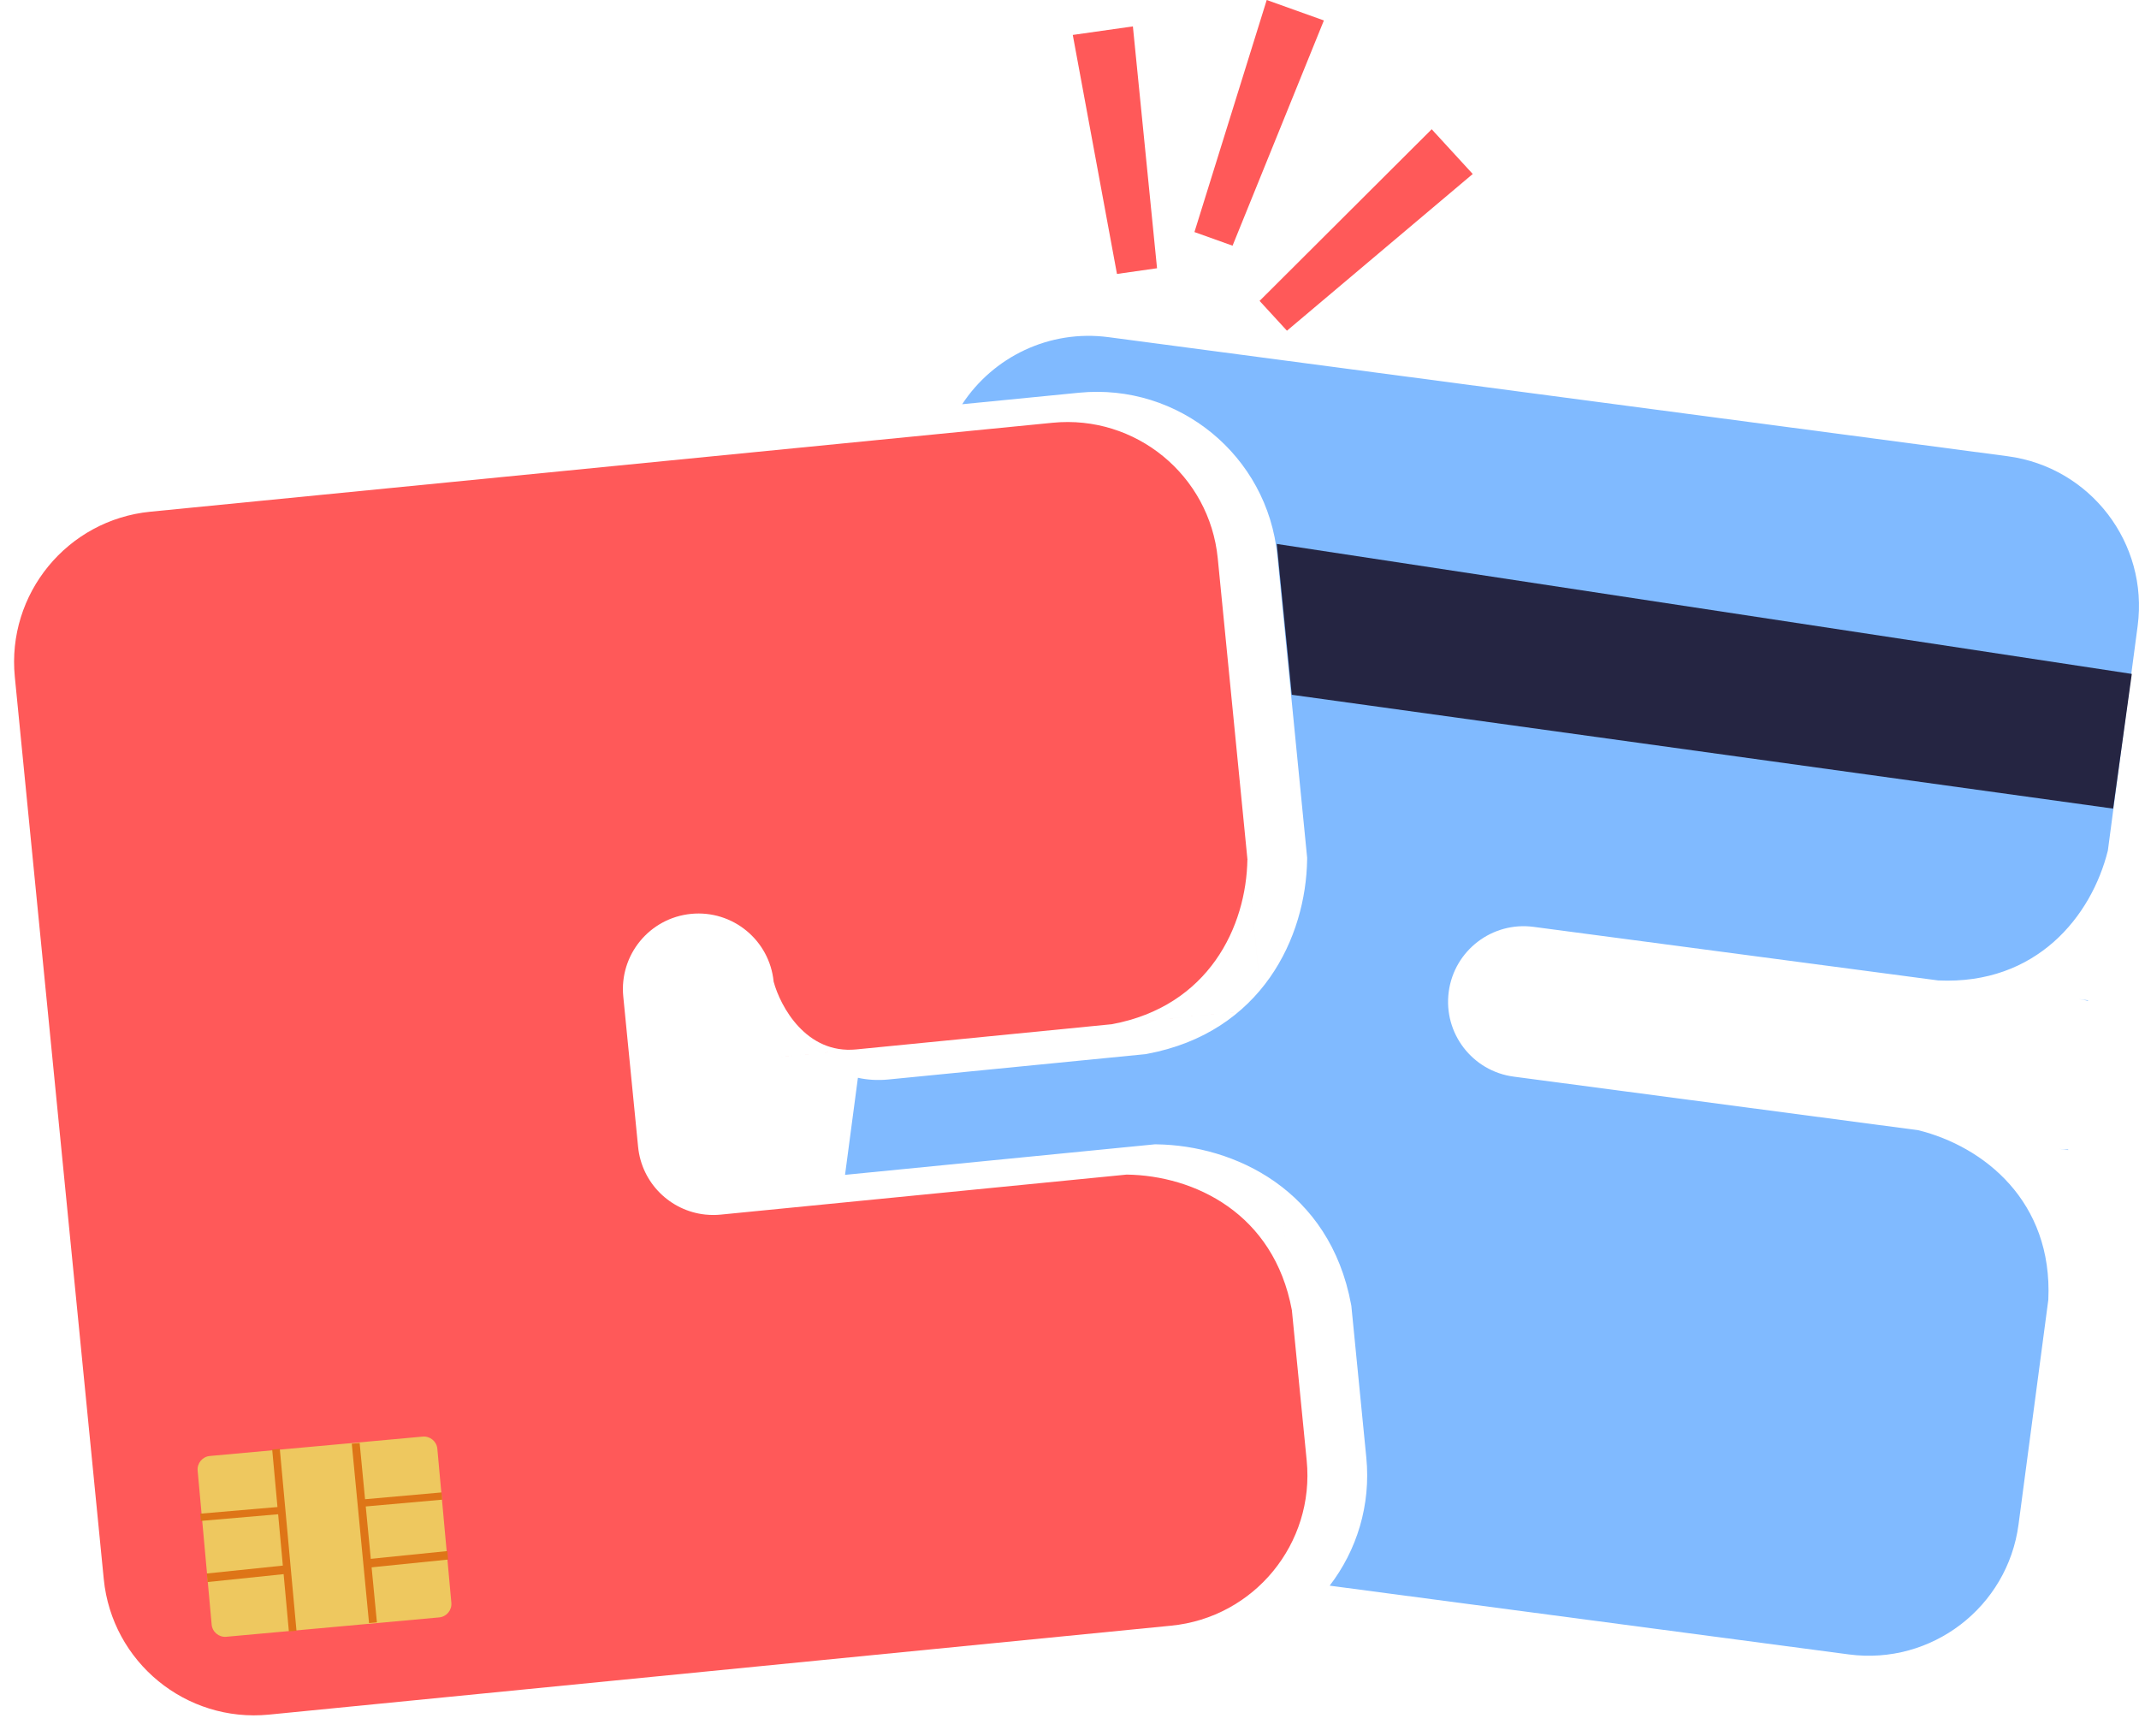
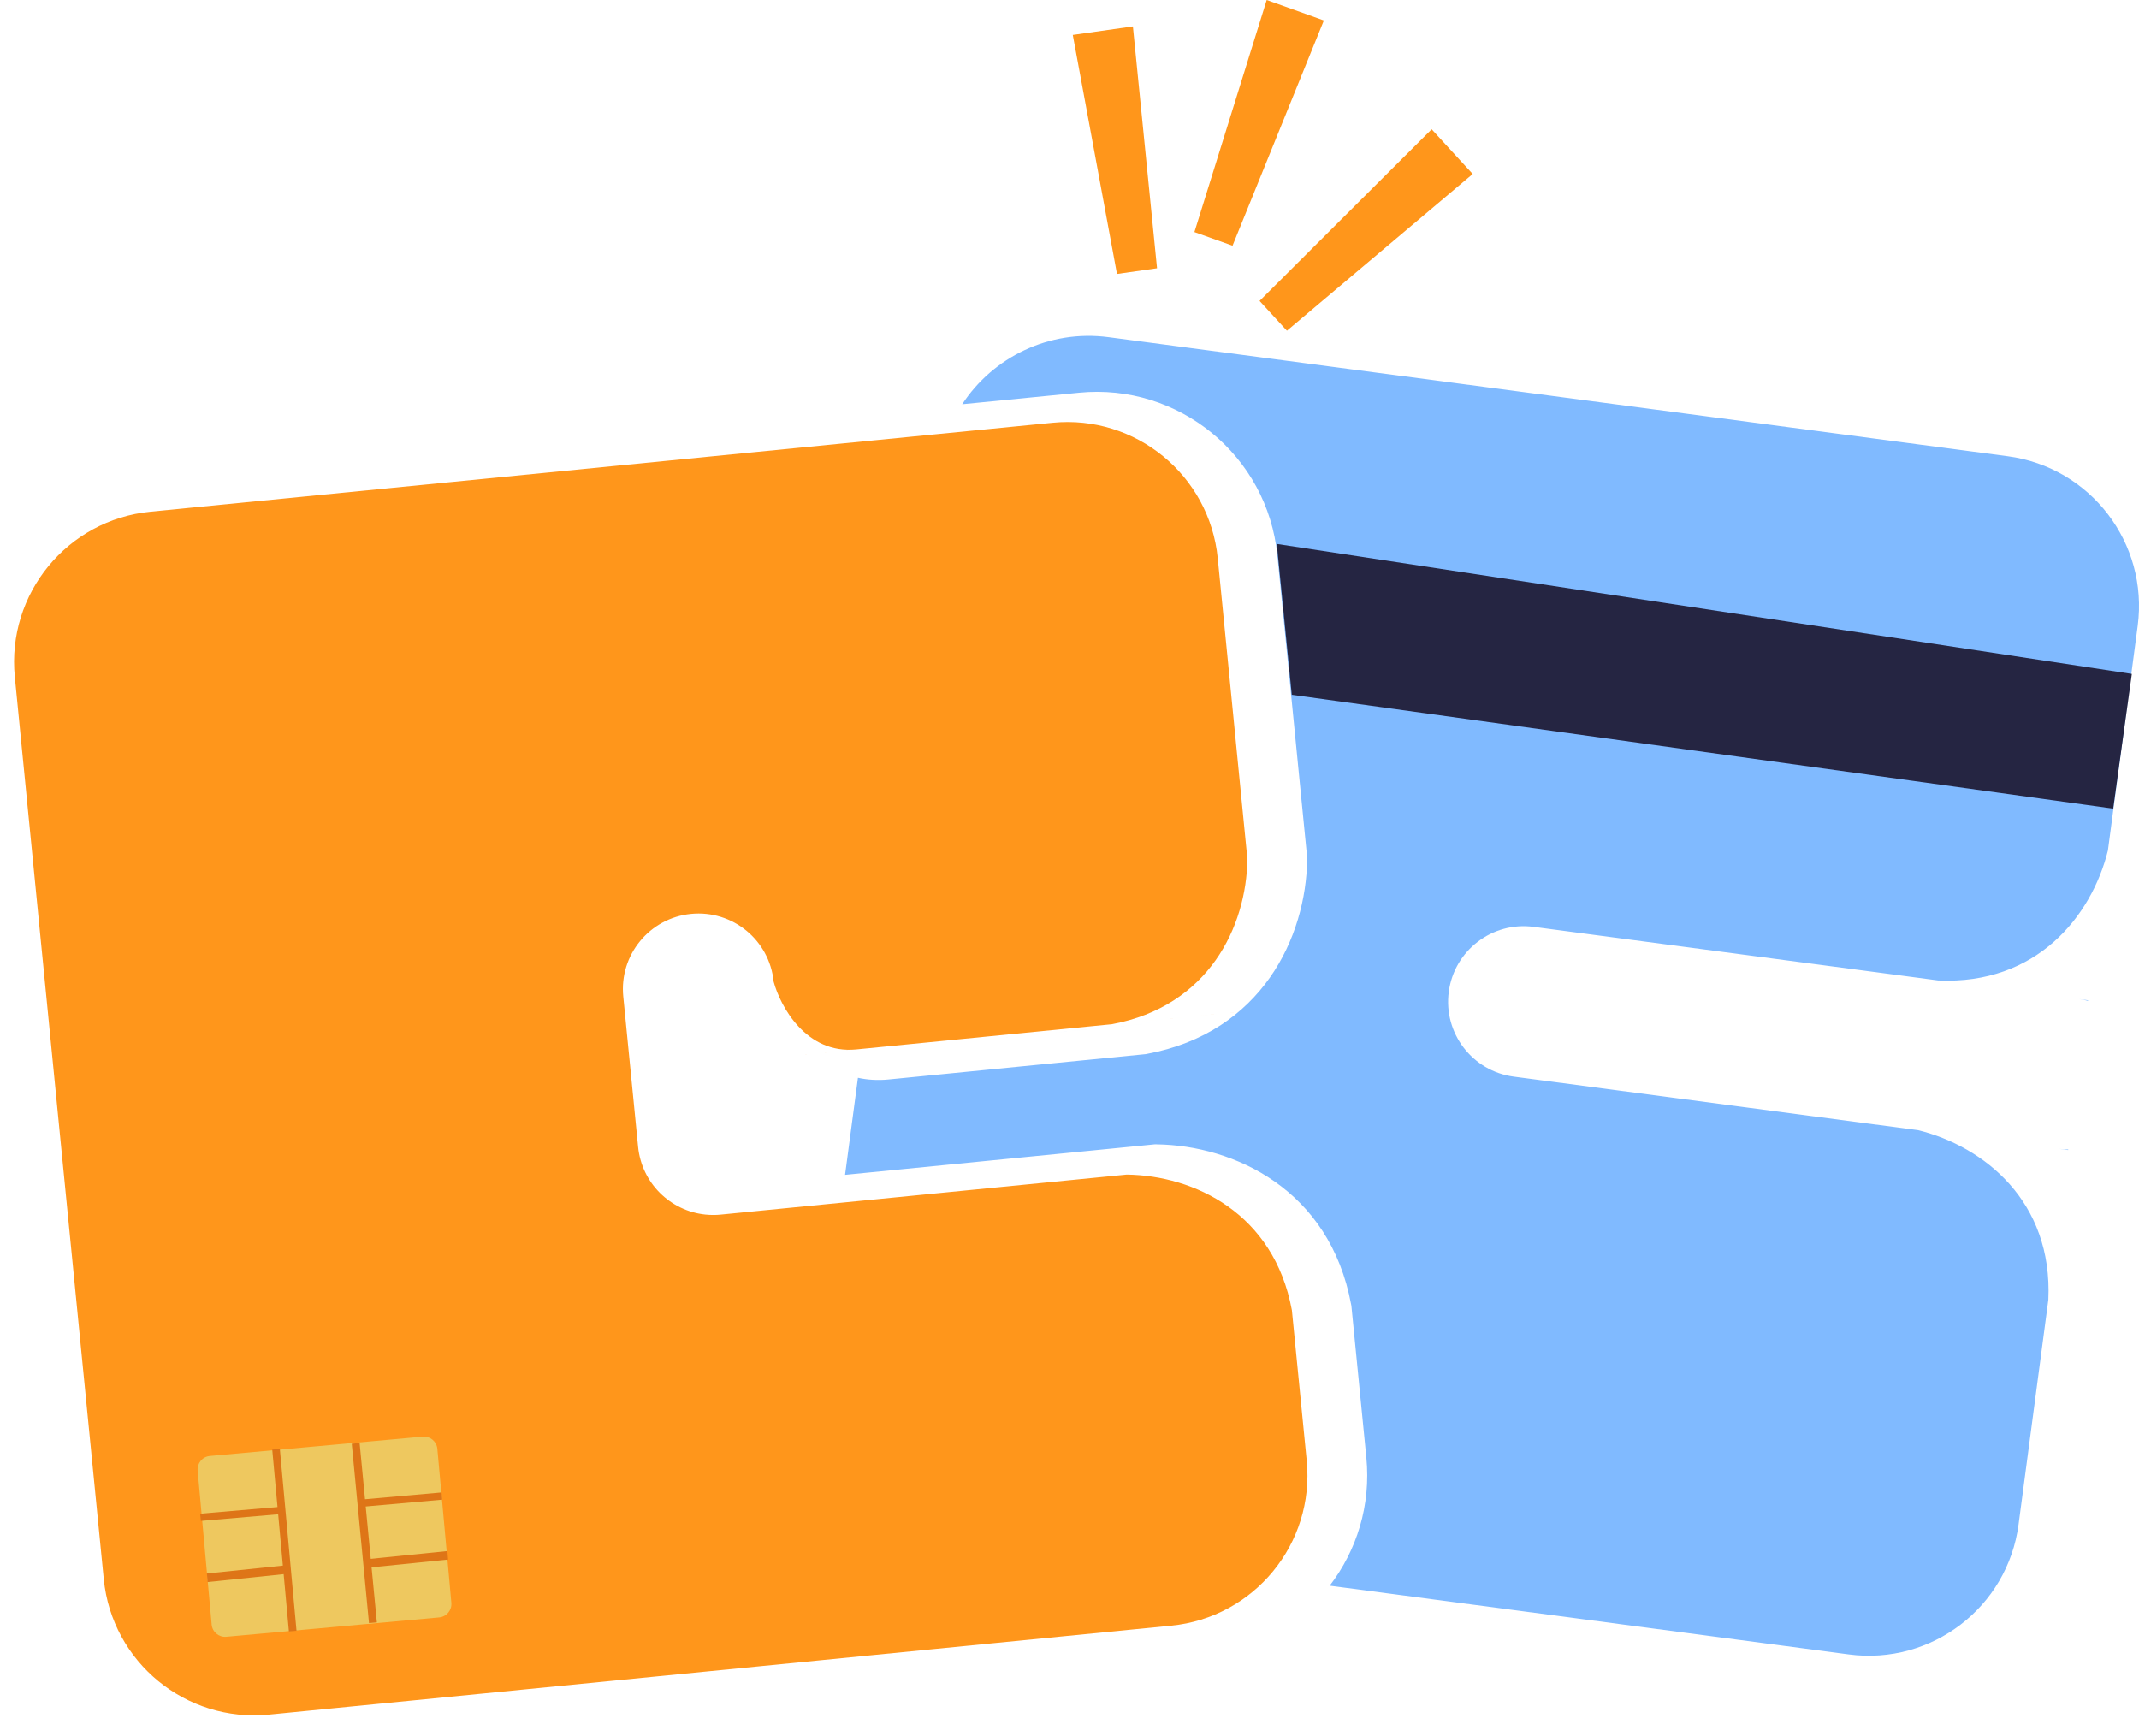
<svg xmlns="http://www.w3.org/2000/svg" width="265" height="215" viewBox="0 0 265 215" fill="none">
-   <path d="M177.371 16.013L182.456 21.555L159.44 40.972L156.05 37.278L177.371 16.013Z" fill="#FF5959" />
-   <path fill-rule="evenodd" clip-rule="evenodd" d="M1.836 83.86C0.822 73.572 8.34 64.409 18.629 63.395L130.401 52.376C140.69 51.362 149.852 58.88 150.867 69.168L156.395 125.241C155.781 125.178 155.152 125.176 154.514 125.238L96.764 130.932L95.846 121.617C95.339 116.473 90.757 112.714 85.613 113.221C80.469 113.728 76.71 118.309 77.217 123.454L79.054 142.082C79.497 146.584 83.061 150.025 87.391 150.474C87.737 150.51 88.088 150.527 88.442 150.524C88.722 150.522 89.003 150.507 89.287 150.479L139.587 145.52C147.957 145.636 157.82 150.307 160.049 162.312L158.212 143.683L156.434 143.859C157.042 143.793 157.631 143.671 158.194 143.497L161.886 180.941C162.9 191.229 155.382 200.392 145.093 201.406L33.321 212.425C23.032 213.439 13.87 205.921 12.855 195.633L1.836 83.86ZM156.376 125.054L137.747 126.891C149.754 124.662 154.424 114.797 154.54 106.426L156.376 125.054ZM96.764 130.931L106.079 130.013C99.869 130.625 96.669 124.671 95.846 121.617L96.764 130.931Z" fill="#FF5959" />
-   <path fill-rule="evenodd" clip-rule="evenodd" d="M106.78 129.795L106.78 129.795C107.671 130.028 108.648 130.116 109.712 130.011L141.395 126.889C148.574 125.557 153.131 121.498 155.661 116.66C153.131 121.498 148.574 125.557 141.395 126.889L109.713 130.011C108.648 130.116 107.671 130.028 106.78 129.795ZM104.691 145.553L106.286 133.527C107.449 133.783 108.714 133.871 110.08 133.737L141.921 130.599L142.079 130.57C156.355 127.921 161.808 116.058 161.94 106.477L161.942 106.267L158.247 68.804C157.03 56.459 146.03 47.438 133.678 48.655L119.203 50.081C123.024 44.25 129.964 40.795 137.34 41.772L248.729 56.523C258.982 57.881 266.193 67.289 264.834 77.537L261.143 105.378C259.12 113.5 252.321 122.035 240.121 121.467L189.994 114.829C184.868 114.15 180.161 117.754 179.482 122.878C178.803 128.002 182.408 132.706 187.535 133.385L237.661 140.023C245.787 142.043 254.33 148.837 253.766 161.03L250.075 188.87C248.717 199.118 239.304 206.324 229.05 204.967L164.732 196.449C168.088 192.082 169.854 186.48 169.271 180.568L167.418 161.781L167.389 161.624C164.739 147.355 152.87 141.905 143.284 141.773L143.074 141.771L104.691 145.553ZM160.294 195.861L160.294 195.861C160.754 195.39 161.188 194.896 161.596 194.381C161.188 194.896 160.754 195.391 160.294 195.861ZM258.685 123.926L257.55 123.776C257.934 123.827 258.309 123.9 258.675 123.995L258.685 123.926ZM256.234 142.413L256.225 142.481L255.113 142.334C255.489 142.383 255.863 142.409 256.234 142.413ZM163.706 162.308L163.706 162.307L163.706 162.308L163.706 162.308Z" fill="#80BAFF" />
-   <path d="M156.934 0L164.016 2.534L152.701 30.439L147.979 28.75L156.934 0Z" fill="#FF5959" />
-   <path d="M132.906 4.328L140.353 3.27L143.345 33.233L138.381 33.939L132.906 4.328Z" fill="#FF5959" />
-   <path d="M55.918 198.565L54.183 179.495C54.099 178.576 53.286 177.899 52.367 177.982L25.999 180.382C25.08 180.466 24.403 181.278 24.487 182.198L26.222 201.268C26.306 202.187 27.119 202.864 28.038 202.78L54.406 200.381C55.325 200.297 56.002 199.484 55.918 198.565Z" fill="#EEC85F" />
-   <path fill-rule="evenodd" clip-rule="evenodd" d="M45.72 201.084L43.582 178.86L44.557 178.776L46.695 201L45.72 201.084Z" fill="#DE7517" />
-   <path fill-rule="evenodd" clip-rule="evenodd" d="M35.789 202.122L33.723 179.588L34.665 179.502L36.732 202.036L35.789 202.122Z" fill="#DE7517" />
-   <path fill-rule="evenodd" clip-rule="evenodd" d="M54.787 185.794L45.014 186.662L44.93 185.766L54.703 184.898L54.787 185.794Z" fill="#DE7517" />
-   <path fill-rule="evenodd" clip-rule="evenodd" d="M55.516 193.215L45.434 194.236L45.348 193.182L55.429 192.161L55.516 193.215Z" fill="#DE7517" />
-   <path fill-rule="evenodd" clip-rule="evenodd" d="M34.969 187.557L24.887 188.426L24.801 187.53L34.883 186.662L34.969 187.557Z" fill="#DE7517" />
-   <path fill-rule="evenodd" clip-rule="evenodd" d="M35.486 194.985L25.712 196L25.629 194.94L35.403 193.925L35.486 194.985Z" fill="#DE7517" />
-   <path d="M158.176 67.389L264.109 83.492L261.797 100.18L160.034 86.076L158.176 67.389Z" fill="#252542" />
+   <path d="M177.367 16.014L182.452 21.556L159.436 40.973L156.046 37.278L177.367 16.014Z" fill="#FF961B" />
+   <path fill-rule="evenodd" clip-rule="evenodd" d="M1.836 83.86C0.822 73.572 8.34 64.409 18.629 63.395L130.401 52.376C140.69 51.362 149.852 58.88 150.867 69.168L156.395 125.241C155.781 125.178 155.152 125.176 154.514 125.238L96.764 130.932L95.846 121.617C95.339 116.473 90.757 112.714 85.613 113.221C80.469 113.728 76.71 118.309 77.217 123.454L79.054 142.082C79.497 146.584 83.061 150.025 87.391 150.474C87.737 150.51 88.088 150.527 88.442 150.524C88.722 150.522 89.003 150.507 89.287 150.479L139.587 145.52C147.957 145.636 157.82 150.307 160.049 162.312L158.212 143.683L156.434 143.859C157.042 143.793 157.631 143.671 158.194 143.497L161.886 180.941C162.9 191.229 155.382 200.392 145.093 201.406L33.321 212.425C23.032 213.439 13.87 205.921 12.855 195.633L1.836 83.86ZM156.376 125.054L137.747 126.891C149.754 124.662 154.424 114.797 154.54 106.426L156.376 125.054ZM96.764 130.932L106.079 130.013C99.869 130.625 96.669 124.671 95.846 121.617L96.764 130.932Z" fill="#FF961B" />
+   <path fill-rule="evenodd" clip-rule="evenodd" d="M106.784 129.795L106.784 129.795C107.675 130.028 108.652 130.116 109.716 130.011L141.399 126.889C148.578 125.558 153.135 121.498 155.665 116.66C153.135 121.498 148.578 125.558 141.399 126.89L109.716 130.011C108.652 130.116 107.675 130.028 106.784 129.795ZM104.695 145.553L106.289 133.528C107.453 133.783 108.718 133.871 110.084 133.737L141.925 130.599L142.082 130.57C156.359 127.922 161.812 116.058 161.943 106.477L161.946 106.268L158.251 68.804C157.034 56.459 146.034 47.438 133.682 48.655L119.207 50.081C123.027 44.25 129.968 40.795 137.344 41.772L248.733 56.523C258.986 57.881 266.197 67.289 264.838 77.537L261.147 105.378C259.124 113.5 252.325 122.035 240.124 121.468L189.998 114.829C184.872 114.151 180.165 117.754 179.486 122.878C178.807 128.002 182.412 132.706 187.539 133.385L237.665 140.023C245.791 142.043 254.334 148.837 253.77 161.03L250.079 188.87C248.721 199.118 239.307 206.325 229.054 204.967L164.736 196.449C168.092 192.082 169.858 186.48 169.275 180.568L167.422 161.782L167.393 161.625C164.743 147.355 152.873 141.906 143.288 141.774L143.078 141.771L104.695 145.553ZM160.298 195.861L160.297 195.861C160.757 195.391 161.192 194.897 161.6 194.381C161.192 194.897 160.758 195.391 160.298 195.861ZM258.688 123.926L257.553 123.776C257.938 123.827 258.313 123.9 258.679 123.995L258.688 123.926ZM256.238 142.413L256.229 142.482L255.117 142.334C255.493 142.383 255.867 142.409 256.238 142.413ZM163.71 162.308L163.71 162.308L163.71 162.308L163.71 162.308Z" fill="#80BAFF" />
+   <path d="M156.93 0L164.012 2.534L152.697 30.439L147.975 28.75L156.93 0Z" fill="#FF961B" />
+   <path d="M132.906 4.328L140.353 3.27L143.345 33.233L138.381 33.939L132.906 4.328Z" fill="#FF961B" />
+   <path d="M55.918 198.565L54.183 179.495C54.099 178.576 53.286 177.899 52.367 177.983L25.999 180.382C25.08 180.466 24.403 181.279 24.487 182.198L26.222 201.268C26.306 202.187 27.119 202.864 28.038 202.781L54.406 200.381C55.325 200.297 56.002 199.485 55.918 198.565Z" fill="#EEC85F" />
+   <path fill-rule="evenodd" clip-rule="evenodd" d="M45.716 201.084L43.578 178.861L44.553 178.776L46.691 201L45.716 201.084Z" fill="#DE7517" />
+   <path fill-rule="evenodd" clip-rule="evenodd" d="M35.793 202.122L33.727 179.588L34.669 179.503L36.736 202.037L35.793 202.122Z" fill="#DE7517" />
+   <path fill-rule="evenodd" clip-rule="evenodd" d="M54.787 185.794L45.014 186.662L44.93 185.767L54.703 184.898L54.787 185.794Z" fill="#DE7517" />
+   <path fill-rule="evenodd" clip-rule="evenodd" d="M55.512 193.215L45.431 194.236L45.344 193.182L55.425 192.161L55.512 193.215Z" fill="#DE7517" />
+   <path fill-rule="evenodd" clip-rule="evenodd" d="M34.965 187.558L24.883 188.426L24.797 187.53L34.879 186.662L34.965 187.558Z" fill="#DE7517" />
+   <path fill-rule="evenodd" clip-rule="evenodd" d="M35.49 194.985L25.716 196L25.633 194.94L35.407 193.925L35.49 194.985Z" fill="#DE7517" />
+   <path d="M158.18 67.389L264.113 83.492L261.8 100.18L160.038 86.076L158.18 67.389Z" fill="#252542" />
</svg>
